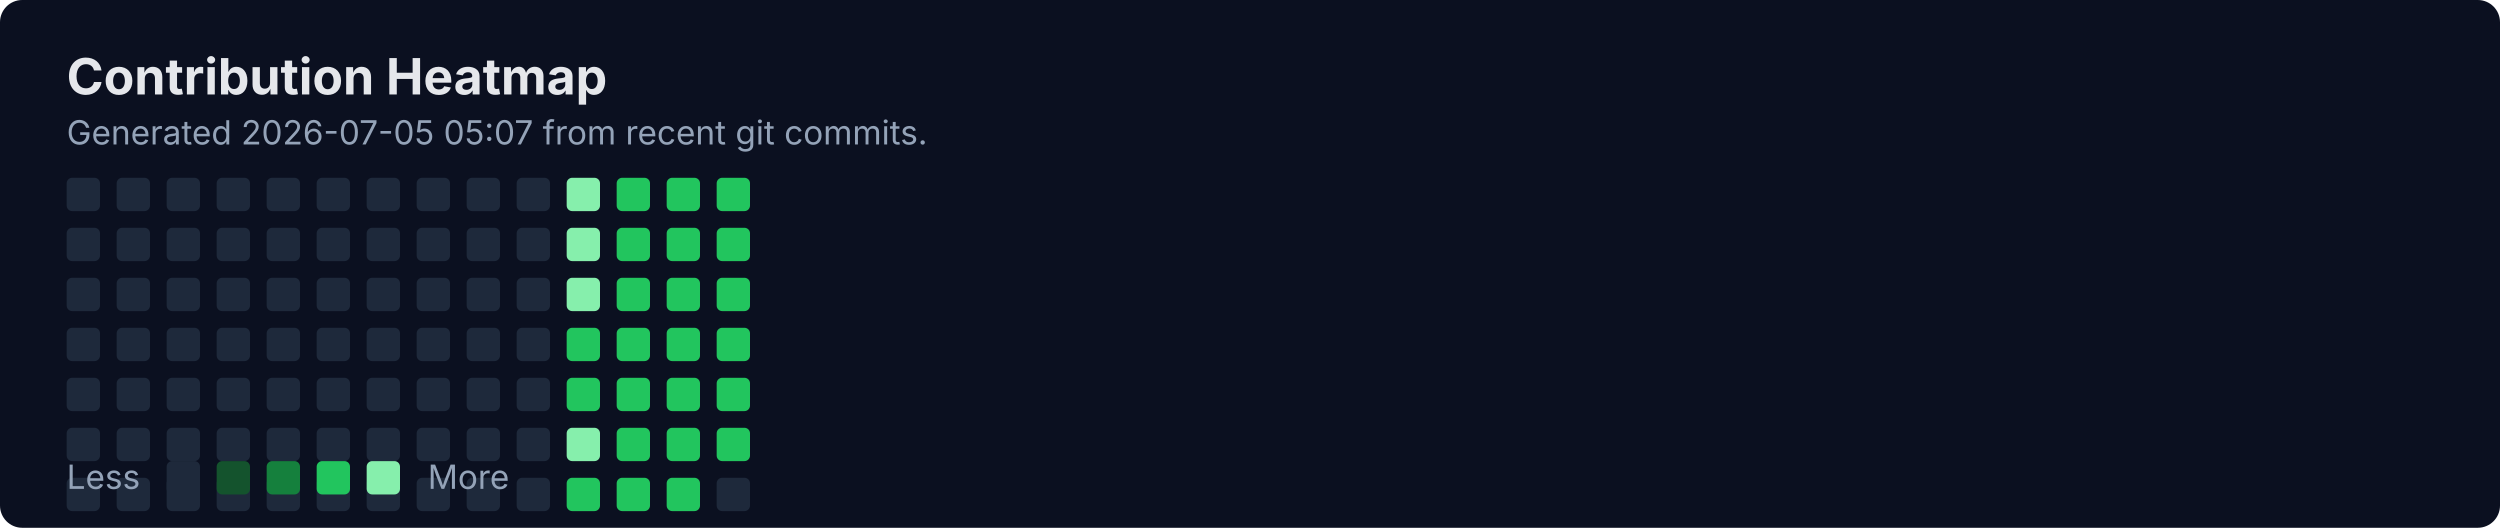
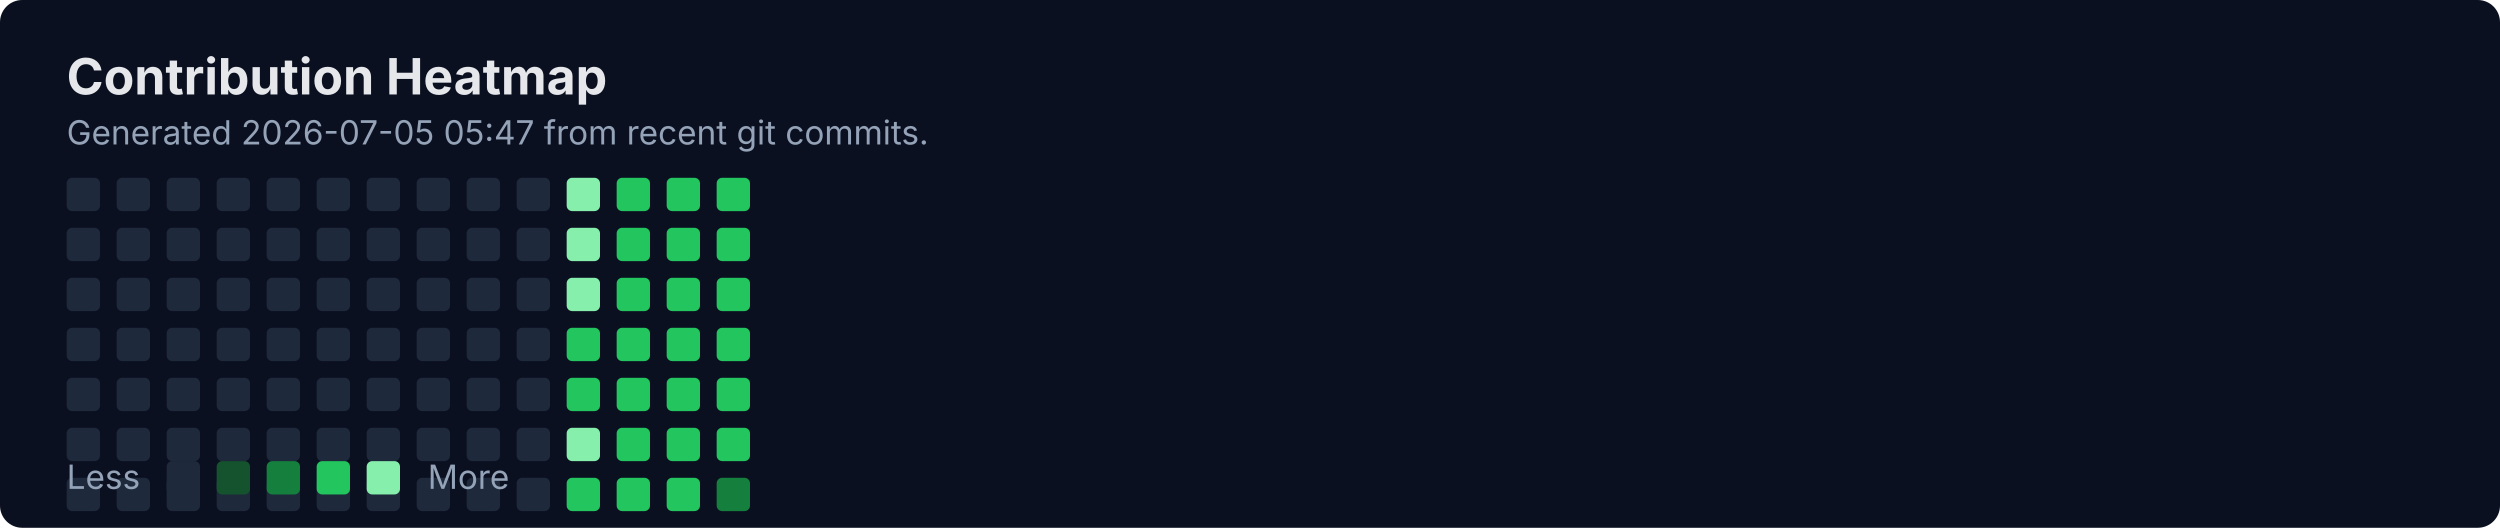
<svg xmlns="http://www.w3.org/2000/svg" width="900" height="190" viewBox="0 0 900 190" fill="none" role="img" aria-labelledby="title">
  <rect width="900" height="190" rx="8" fill="#0B1020" />
  <text x="24" y="34" fill="#E5E7EB" font-family="Inter, Segoe UI, Arial" font-size="18" font-weight="700">Contribution Heatmap</text>
-   <text x="24" y="52" fill="#94A3B8" font-family="Inter, Segoe UI, Arial" font-size="12">Generated 2026-07-05 05:07 from recent git commits.</text>
+   <text x="24" y="52" fill="#94A3B8" font-family="Inter, Segoe UI, Arial" font-size="12">Generated 2026-07-05 05:47 from recent git commits.</text>
  <rect x="24" y="64" width="12" height="12" rx="2" fill="#1E293B" />
  <rect x="24" y="82" width="12" height="12" rx="2" fill="#1E293B" />
  <rect x="24" y="100" width="12" height="12" rx="2" fill="#1E293B" />
  <rect x="24" y="118" width="12" height="12" rx="2" fill="#1E293B" />
  <rect x="24" y="136" width="12" height="12" rx="2" fill="#1E293B" />
  <rect x="24" y="154" width="12" height="12" rx="2" fill="#1E293B" />
  <rect x="24" y="172" width="12" height="12" rx="2" fill="#1E293B" />
  <rect x="42" y="64" width="12" height="12" rx="2" fill="#1E293B" />
  <rect x="42" y="82" width="12" height="12" rx="2" fill="#1E293B" />
  <rect x="42" y="100" width="12" height="12" rx="2" fill="#1E293B" />
  <rect x="42" y="118" width="12" height="12" rx="2" fill="#1E293B" />
  <rect x="42" y="136" width="12" height="12" rx="2" fill="#1E293B" />
  <rect x="42" y="154" width="12" height="12" rx="2" fill="#1E293B" />
  <rect x="42" y="172" width="12" height="12" rx="2" fill="#1E293B" />
  <rect x="60" y="64" width="12" height="12" rx="2" fill="#1E293B" />
  <rect x="60" y="82" width="12" height="12" rx="2" fill="#1E293B" />
  <rect x="60" y="100" width="12" height="12" rx="2" fill="#1E293B" />
  <rect x="60" y="118" width="12" height="12" rx="2" fill="#1E293B" />
  <rect x="60" y="136" width="12" height="12" rx="2" fill="#1E293B" />
  <rect x="60" y="154" width="12" height="12" rx="2" fill="#1E293B" />
  <rect x="60" y="172" width="12" height="12" rx="2" fill="#1E293B" />
  <rect x="78" y="64" width="12" height="12" rx="2" fill="#1E293B" />
  <rect x="78" y="82" width="12" height="12" rx="2" fill="#1E293B" />
  <rect x="78" y="100" width="12" height="12" rx="2" fill="#1E293B" />
  <rect x="78" y="118" width="12" height="12" rx="2" fill="#1E293B" />
  <rect x="78" y="136" width="12" height="12" rx="2" fill="#1E293B" />
  <rect x="78" y="154" width="12" height="12" rx="2" fill="#1E293B" />
  <rect x="78" y="172" width="12" height="12" rx="2" fill="#1E293B" />
  <rect x="96" y="64" width="12" height="12" rx="2" fill="#1E293B" />
  <rect x="96" y="82" width="12" height="12" rx="2" fill="#1E293B" />
  <rect x="96" y="100" width="12" height="12" rx="2" fill="#1E293B" />
  <rect x="96" y="118" width="12" height="12" rx="2" fill="#1E293B" />
  <rect x="96" y="136" width="12" height="12" rx="2" fill="#1E293B" />
  <rect x="96" y="154" width="12" height="12" rx="2" fill="#1E293B" />
  <rect x="96" y="172" width="12" height="12" rx="2" fill="#1E293B" />
  <rect x="114" y="64" width="12" height="12" rx="2" fill="#1E293B" />
  <rect x="114" y="82" width="12" height="12" rx="2" fill="#1E293B" />
  <rect x="114" y="100" width="12" height="12" rx="2" fill="#1E293B" />
  <rect x="114" y="118" width="12" height="12" rx="2" fill="#1E293B" />
  <rect x="114" y="136" width="12" height="12" rx="2" fill="#1E293B" />
  <rect x="114" y="154" width="12" height="12" rx="2" fill="#1E293B" />
  <rect x="114" y="172" width="12" height="12" rx="2" fill="#1E293B" />
  <rect x="132" y="64" width="12" height="12" rx="2" fill="#1E293B" />
  <rect x="132" y="82" width="12" height="12" rx="2" fill="#1E293B" />
  <rect x="132" y="100" width="12" height="12" rx="2" fill="#1E293B" />
  <rect x="132" y="118" width="12" height="12" rx="2" fill="#1E293B" />
  <rect x="132" y="136" width="12" height="12" rx="2" fill="#1E293B" />
  <rect x="132" y="154" width="12" height="12" rx="2" fill="#1E293B" />
  <rect x="132" y="172" width="12" height="12" rx="2" fill="#1E293B" />
  <rect x="150" y="64" width="12" height="12" rx="2" fill="#1E293B" />
  <rect x="150" y="82" width="12" height="12" rx="2" fill="#1E293B" />
  <rect x="150" y="100" width="12" height="12" rx="2" fill="#1E293B" />
  <rect x="150" y="118" width="12" height="12" rx="2" fill="#1E293B" />
  <rect x="150" y="136" width="12" height="12" rx="2" fill="#1E293B" />
  <rect x="150" y="154" width="12" height="12" rx="2" fill="#1E293B" />
  <rect x="150" y="172" width="12" height="12" rx="2" fill="#1E293B" />
  <rect x="168" y="64" width="12" height="12" rx="2" fill="#1E293B" />
  <rect x="168" y="82" width="12" height="12" rx="2" fill="#1E293B" />
  <rect x="168" y="100" width="12" height="12" rx="2" fill="#1E293B" />
  <rect x="168" y="118" width="12" height="12" rx="2" fill="#1E293B" />
  <rect x="168" y="136" width="12" height="12" rx="2" fill="#1E293B" />
  <rect x="168" y="154" width="12" height="12" rx="2" fill="#1E293B" />
  <rect x="168" y="172" width="12" height="12" rx="2" fill="#1E293B" />
  <rect x="186" y="64" width="12" height="12" rx="2" fill="#1E293B" />
  <rect x="186" y="82" width="12" height="12" rx="2" fill="#1E293B" />
  <rect x="186" y="100" width="12" height="12" rx="2" fill="#1E293B" />
  <rect x="186" y="118" width="12" height="12" rx="2" fill="#1E293B" />
  <rect x="186" y="136" width="12" height="12" rx="2" fill="#1E293B" />
  <rect x="186" y="154" width="12" height="12" rx="2" fill="#1E293B" />
  <rect x="186" y="172" width="12" height="12" rx="2" fill="#1E293B" />
  <rect x="204" y="64" width="12" height="12" rx="2" fill="#86EFAC" />
  <rect x="204" y="82" width="12" height="12" rx="2" fill="#86EFAC" />
  <rect x="204" y="100" width="12" height="12" rx="2" fill="#86EFAC" />
  <rect x="204" y="118" width="12" height="12" rx="2" fill="#22C55E" />
  <rect x="204" y="136" width="12" height="12" rx="2" fill="#22C55E" />
  <rect x="204" y="154" width="12" height="12" rx="2" fill="#86EFAC" />
  <rect x="204" y="172" width="12" height="12" rx="2" fill="#22C55E" />
  <rect x="222" y="64" width="12" height="12" rx="2" fill="#22C55E" />
  <rect x="222" y="82" width="12" height="12" rx="2" fill="#22C55E" />
  <rect x="222" y="100" width="12" height="12" rx="2" fill="#22C55E" />
  <rect x="222" y="118" width="12" height="12" rx="2" fill="#22C55E" />
  <rect x="222" y="136" width="12" height="12" rx="2" fill="#22C55E" />
  <rect x="222" y="154" width="12" height="12" rx="2" fill="#22C55E" />
  <rect x="222" y="172" width="12" height="12" rx="2" fill="#22C55E" />
  <rect x="240" y="64" width="12" height="12" rx="2" fill="#22C55E" />
  <rect x="240" y="82" width="12" height="12" rx="2" fill="#22C55E" />
  <rect x="240" y="100" width="12" height="12" rx="2" fill="#22C55E" />
  <rect x="240" y="118" width="12" height="12" rx="2" fill="#22C55E" />
  <rect x="240" y="136" width="12" height="12" rx="2" fill="#22C55E" />
  <rect x="240" y="154" width="12" height="12" rx="2" fill="#22C55E" />
  <rect x="240" y="172" width="12" height="12" rx="2" fill="#22C55E" />
  <rect x="258" y="64" width="12" height="12" rx="2" fill="#22C55E" />
  <rect x="258" y="82" width="12" height="12" rx="2" fill="#22C55E" />
  <rect x="258" y="100" width="12" height="12" rx="2" fill="#22C55E" />
  <rect x="258" y="118" width="12" height="12" rx="2" fill="#22C55E" />
  <rect x="258" y="136" width="12" height="12" rx="2" fill="#22C55E" />
  <rect x="258" y="154" width="12" height="12" rx="2" fill="#22C55E" />
-   <rect x="258" y="172" width="12" height="12" rx="2" fill="#1E293B" />
+   <rect x="258" y="172" width="12" height="12" rx="2" fill="#15803D" />
  <text x="24" y="176" fill="#94A3B8" font-family="Inter, Segoe UI, Arial" font-size="12">Less</text>
  <rect x="60" y="166" width="12" height="12" rx="2" fill="#1E293B" />
  <rect x="78" y="166" width="12" height="12" rx="2" fill="#14532D" />
  <rect x="96" y="166" width="12" height="12" rx="2" fill="#15803D" />
  <rect x="114" y="166" width="12" height="12" rx="2" fill="#22C55E" />
  <rect x="132" y="166" width="12" height="12" rx="2" fill="#86EFAC" />
  <text x="154" y="176" fill="#94A3B8" font-family="Inter, Segoe UI, Arial" font-size="12">More</text>
</svg>
